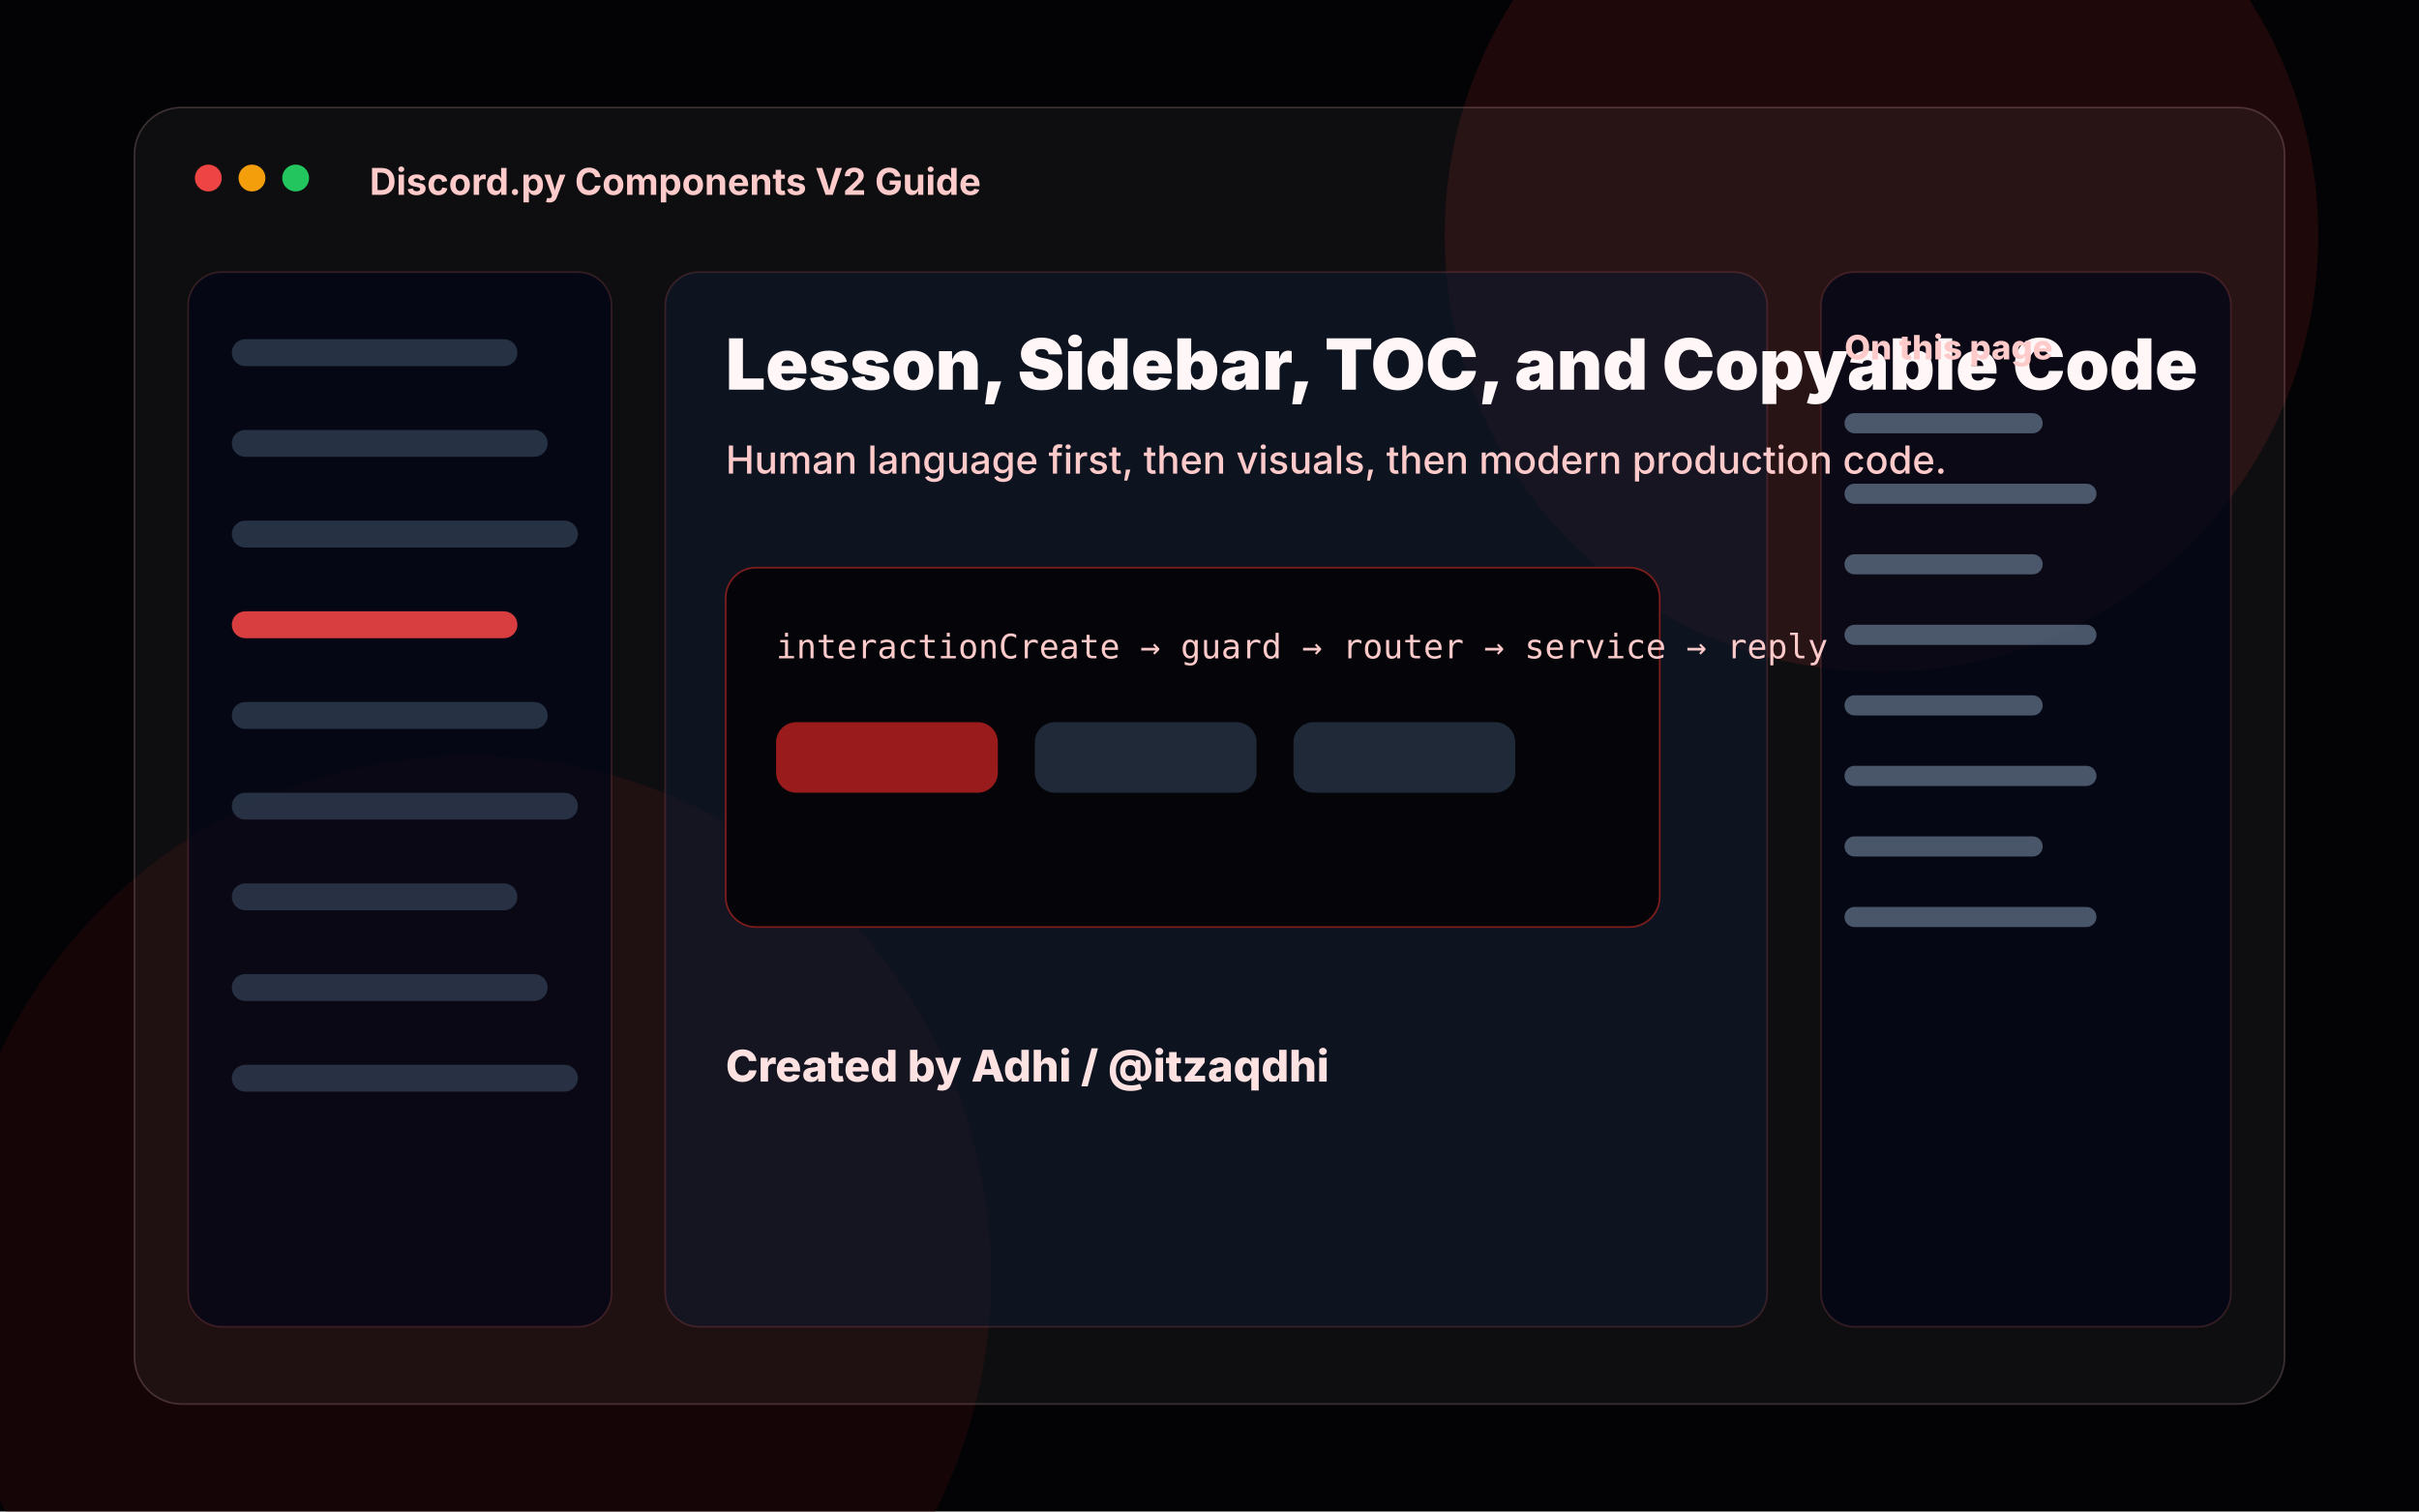
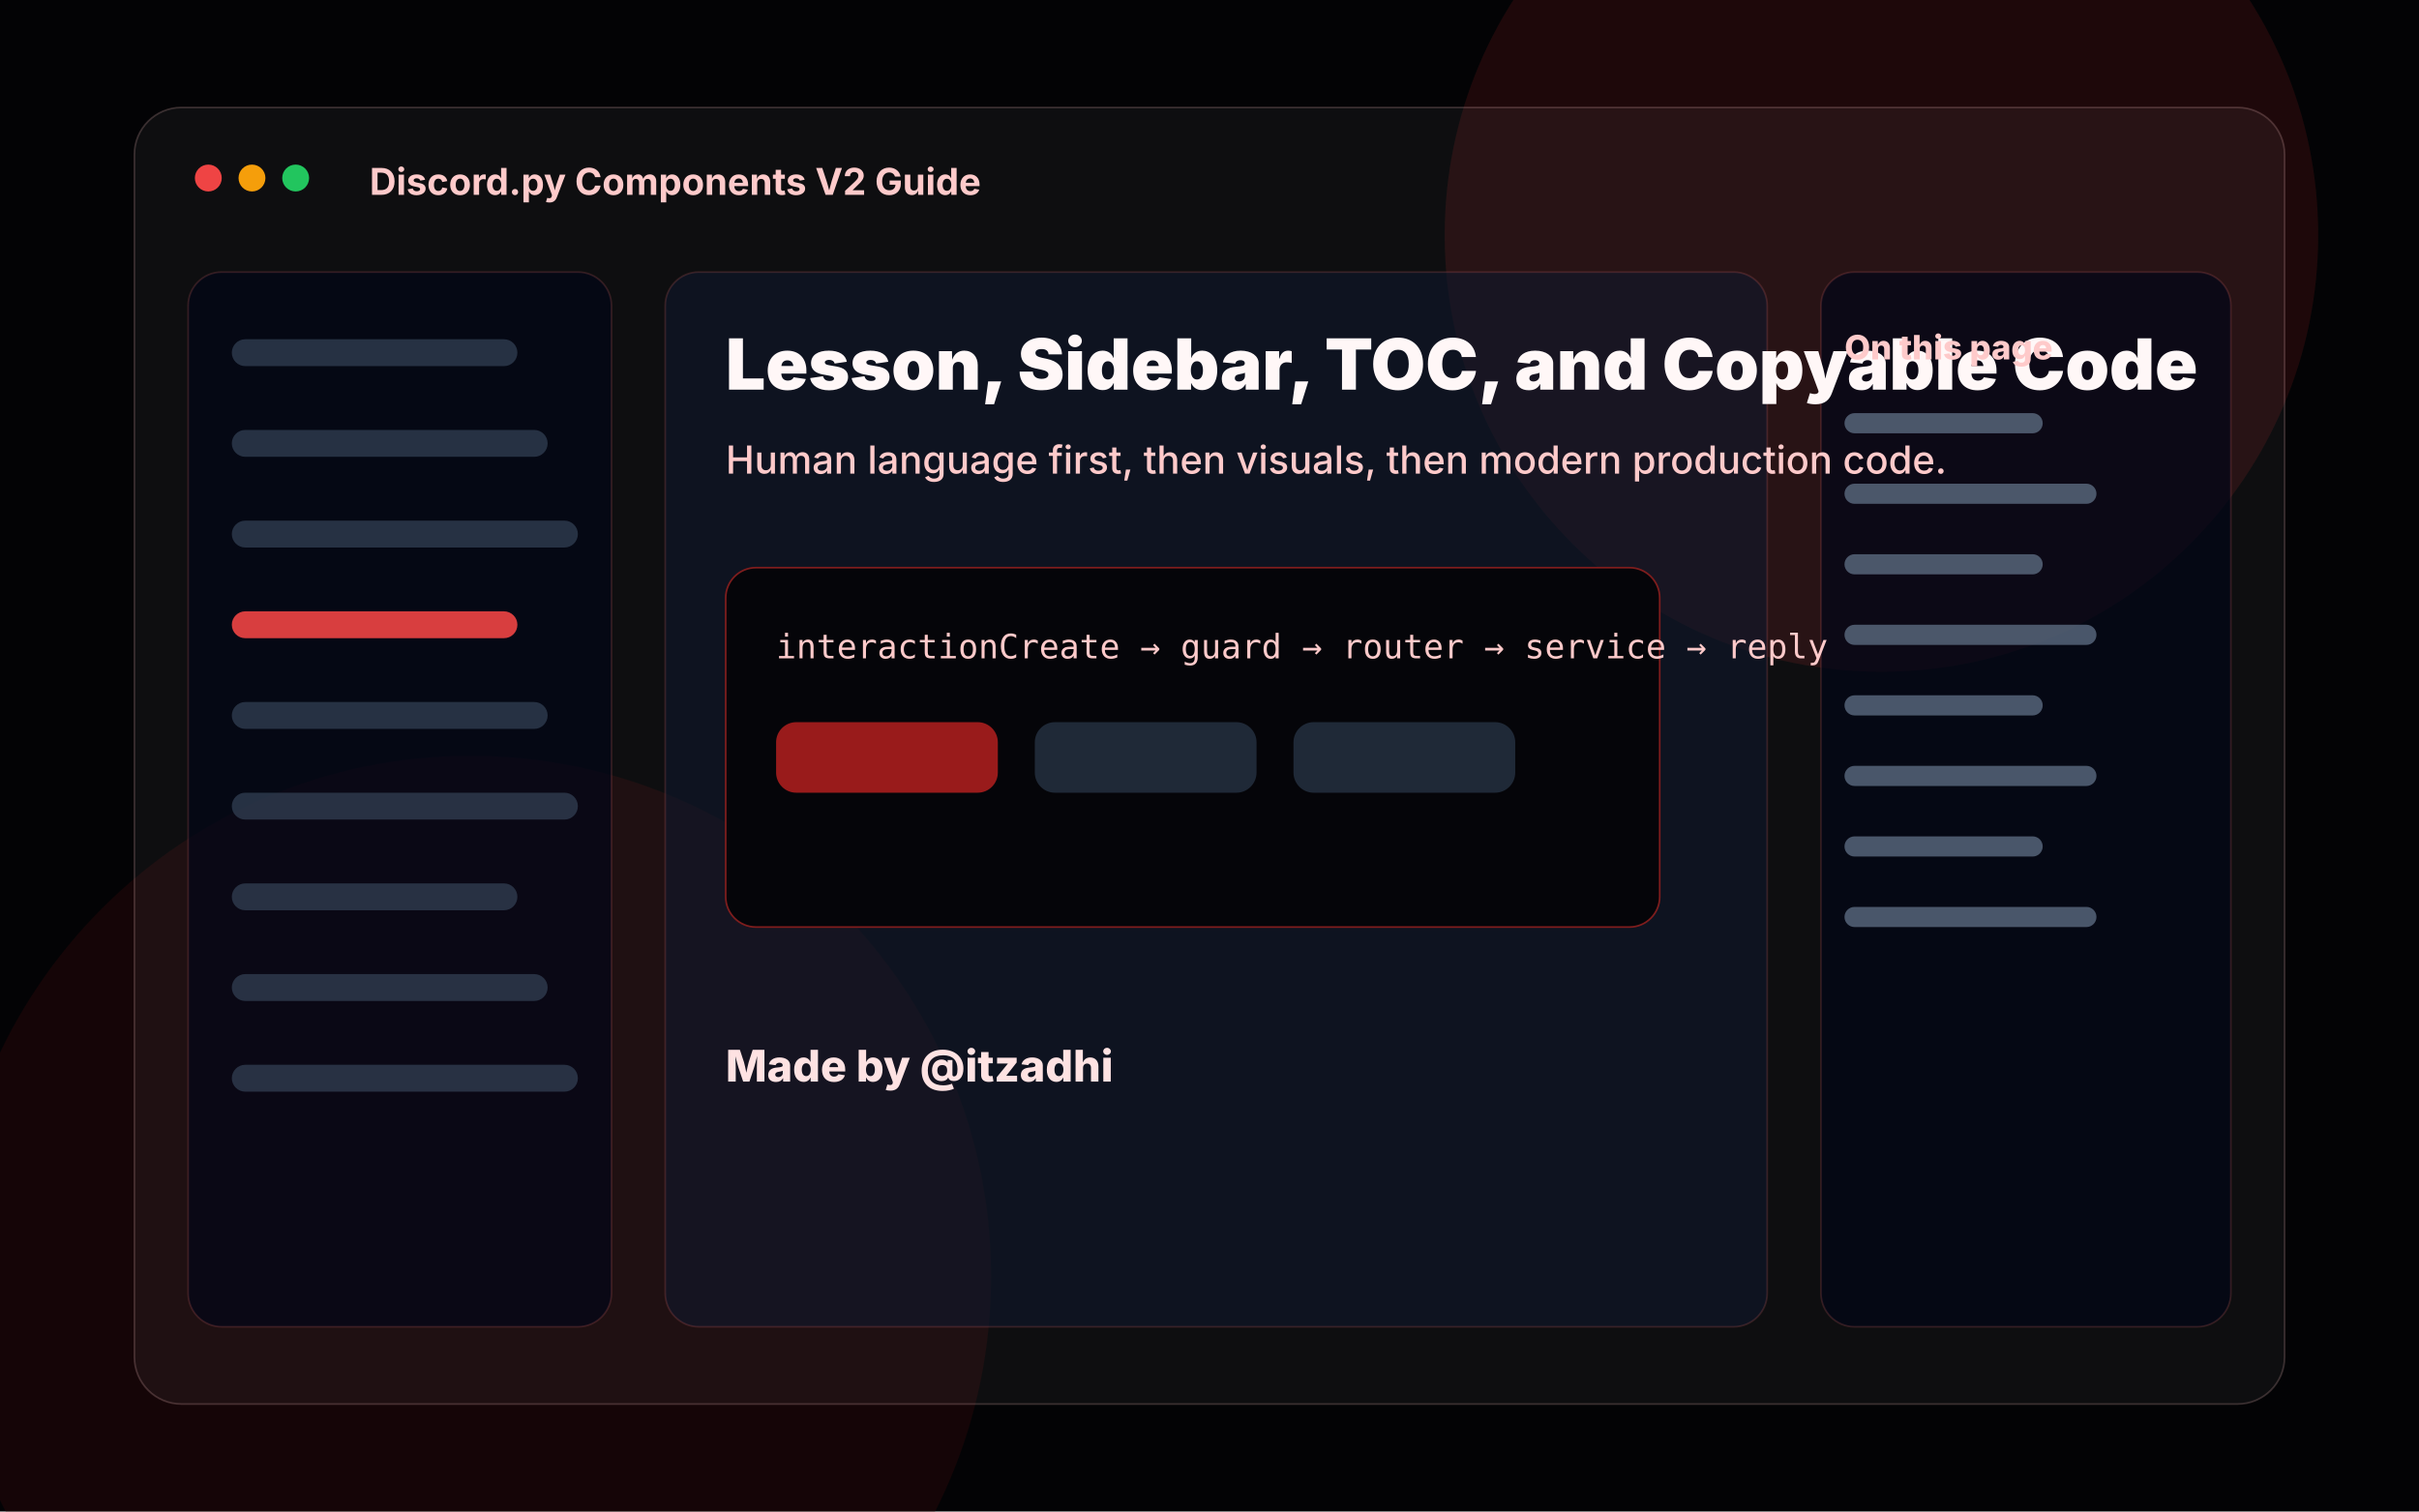
<svg xmlns="http://www.w3.org/2000/svg" width="1440" height="900" viewBox="0 0 1440 900" fill="none">
  <rect width="1440" height="900" fill="#030305" />
  <circle cx="1120" cy="140" r="260" fill="#7f1d1d" opacity=".22" />
  <circle cx="280" cy="760" r="310" fill="#450a0a" opacity=".28" />
  <rect x="80" y="64" width="1280" height="772" rx="28" fill="rgba(255,255,255,.045)" stroke="rgba(254,202,202,.2)" />
  <circle cx="124" cy="106" r="8" fill="#ef4444" />
  <circle cx="150" cy="106" r="8" fill="#f59e0b" />
  <circle cx="176" cy="106" r="8" fill="#22c55e" />
  <text x="220" y="116" font-family="Inter, Segoe UI, Arial" font-size="22" font-weight="700" fill="#fecaca">Discord.py Components V2 Guide</text>
  <rect x="112" y="162" width="252" height="628" rx="20" fill="rgba(2,6,23,.72)" stroke="rgba(248,113,113,.18)" />
  <rect x="396" y="162" width="656" height="628" rx="20" fill="rgba(15,23,42,.62)" stroke="rgba(248,113,113,.18)" />
  <rect x="1084" y="162" width="244" height="628" rx="20" fill="rgba(2,6,23,.72)" stroke="rgba(248,113,113,.18)" />
  <text x="432" y="232" font-family="Inter, Segoe UI, Arial" font-size="42" font-weight="850" fill="#fff7f7">Lesson, Sidebar, TOC, and Copyable Code</text>
  <text x="432" y="282" font-family="Inter, Segoe UI, Arial" font-size="23" font-weight="520" fill="#fecaca">Human language first, then visuals, then modern production code.</text>
  <rect x="138" y="202" width="170" height="16" rx="8" fill="#334155" opacity=".72" />
  <rect x="138" y="256" width="188" height="16" rx="8" fill="#334155" opacity=".72" />
  <rect x="138" y="310" width="206" height="16" rx="8" fill="#334155" opacity=".72" />
  <rect x="138" y="364" width="170" height="16" rx="8" fill="#ef4444" opacity=".9" />
  <rect x="138" y="418" width="188" height="16" rx="8" fill="#334155" opacity=".72" />
  <rect x="138" y="472" width="206" height="16" rx="8" fill="#334155" opacity=".72" />
  <rect x="138" y="526" width="170" height="16" rx="8" fill="#334155" opacity=".72" />
  <rect x="138" y="580" width="188" height="16" rx="8" fill="#334155" opacity=".72" />
  <rect x="138" y="634" width="206" height="16" rx="8" fill="#334155" opacity=".72" />
  <rect x="432" y="338" width="556" height="214" rx="18" fill="#050509" stroke="#7f1d1d" />
  <text x="462" y="392" font-family="Consolas, Monaco, monospace" font-size="20" fill="#fecaca">interactionCreate → guard → router → service → reply</text>
  <rect x="462" y="430" width="132" height="42" rx="12" fill="#991b1b" />
  <rect x="616" y="430" width="132" height="42" rx="12" fill="#1f2937" />
  <rect x="770" y="430" width="132" height="42" rx="12" fill="#1f2937" />
  <text x="1098" y="214" font-family="Inter, Segoe UI, Arial" font-size="20" font-weight="800" fill="#fecaca">On this page</text>
  <rect x="1098" y="246" width="118" height="12" rx="6" fill="#64748b" opacity=".72" />
  <rect x="1098" y="288" width="150" height="12" rx="6" fill="#64748b" opacity=".72" />
  <rect x="1098" y="330" width="118" height="12" rx="6" fill="#64748b" opacity=".72" />
  <rect x="1098" y="372" width="150" height="12" rx="6" fill="#64748b" opacity=".72" />
  <rect x="1098" y="414" width="118" height="12" rx="6" fill="#64748b" opacity=".72" />
  <rect x="1098" y="456" width="150" height="12" rx="6" fill="#64748b" opacity=".72" />
  <rect x="1098" y="498" width="118" height="12" rx="6" fill="#64748b" opacity=".72" />
  <rect x="1098" y="540" width="150" height="12" rx="6" fill="#64748b" opacity=".72" />
-   <text x="432" y="644" font-family="Inter, Segoe UI, Arial" font-size="26" font-weight="800" fill="#fee2e2">Created by Adhi / @itzaqdhi</text>
+   <text x="432" y="644" font-family="Inter, Segoe UI, Arial" font-size="26" font-weight="800" fill="#fee2e2">Made by @itzadhi</text>
</svg>
